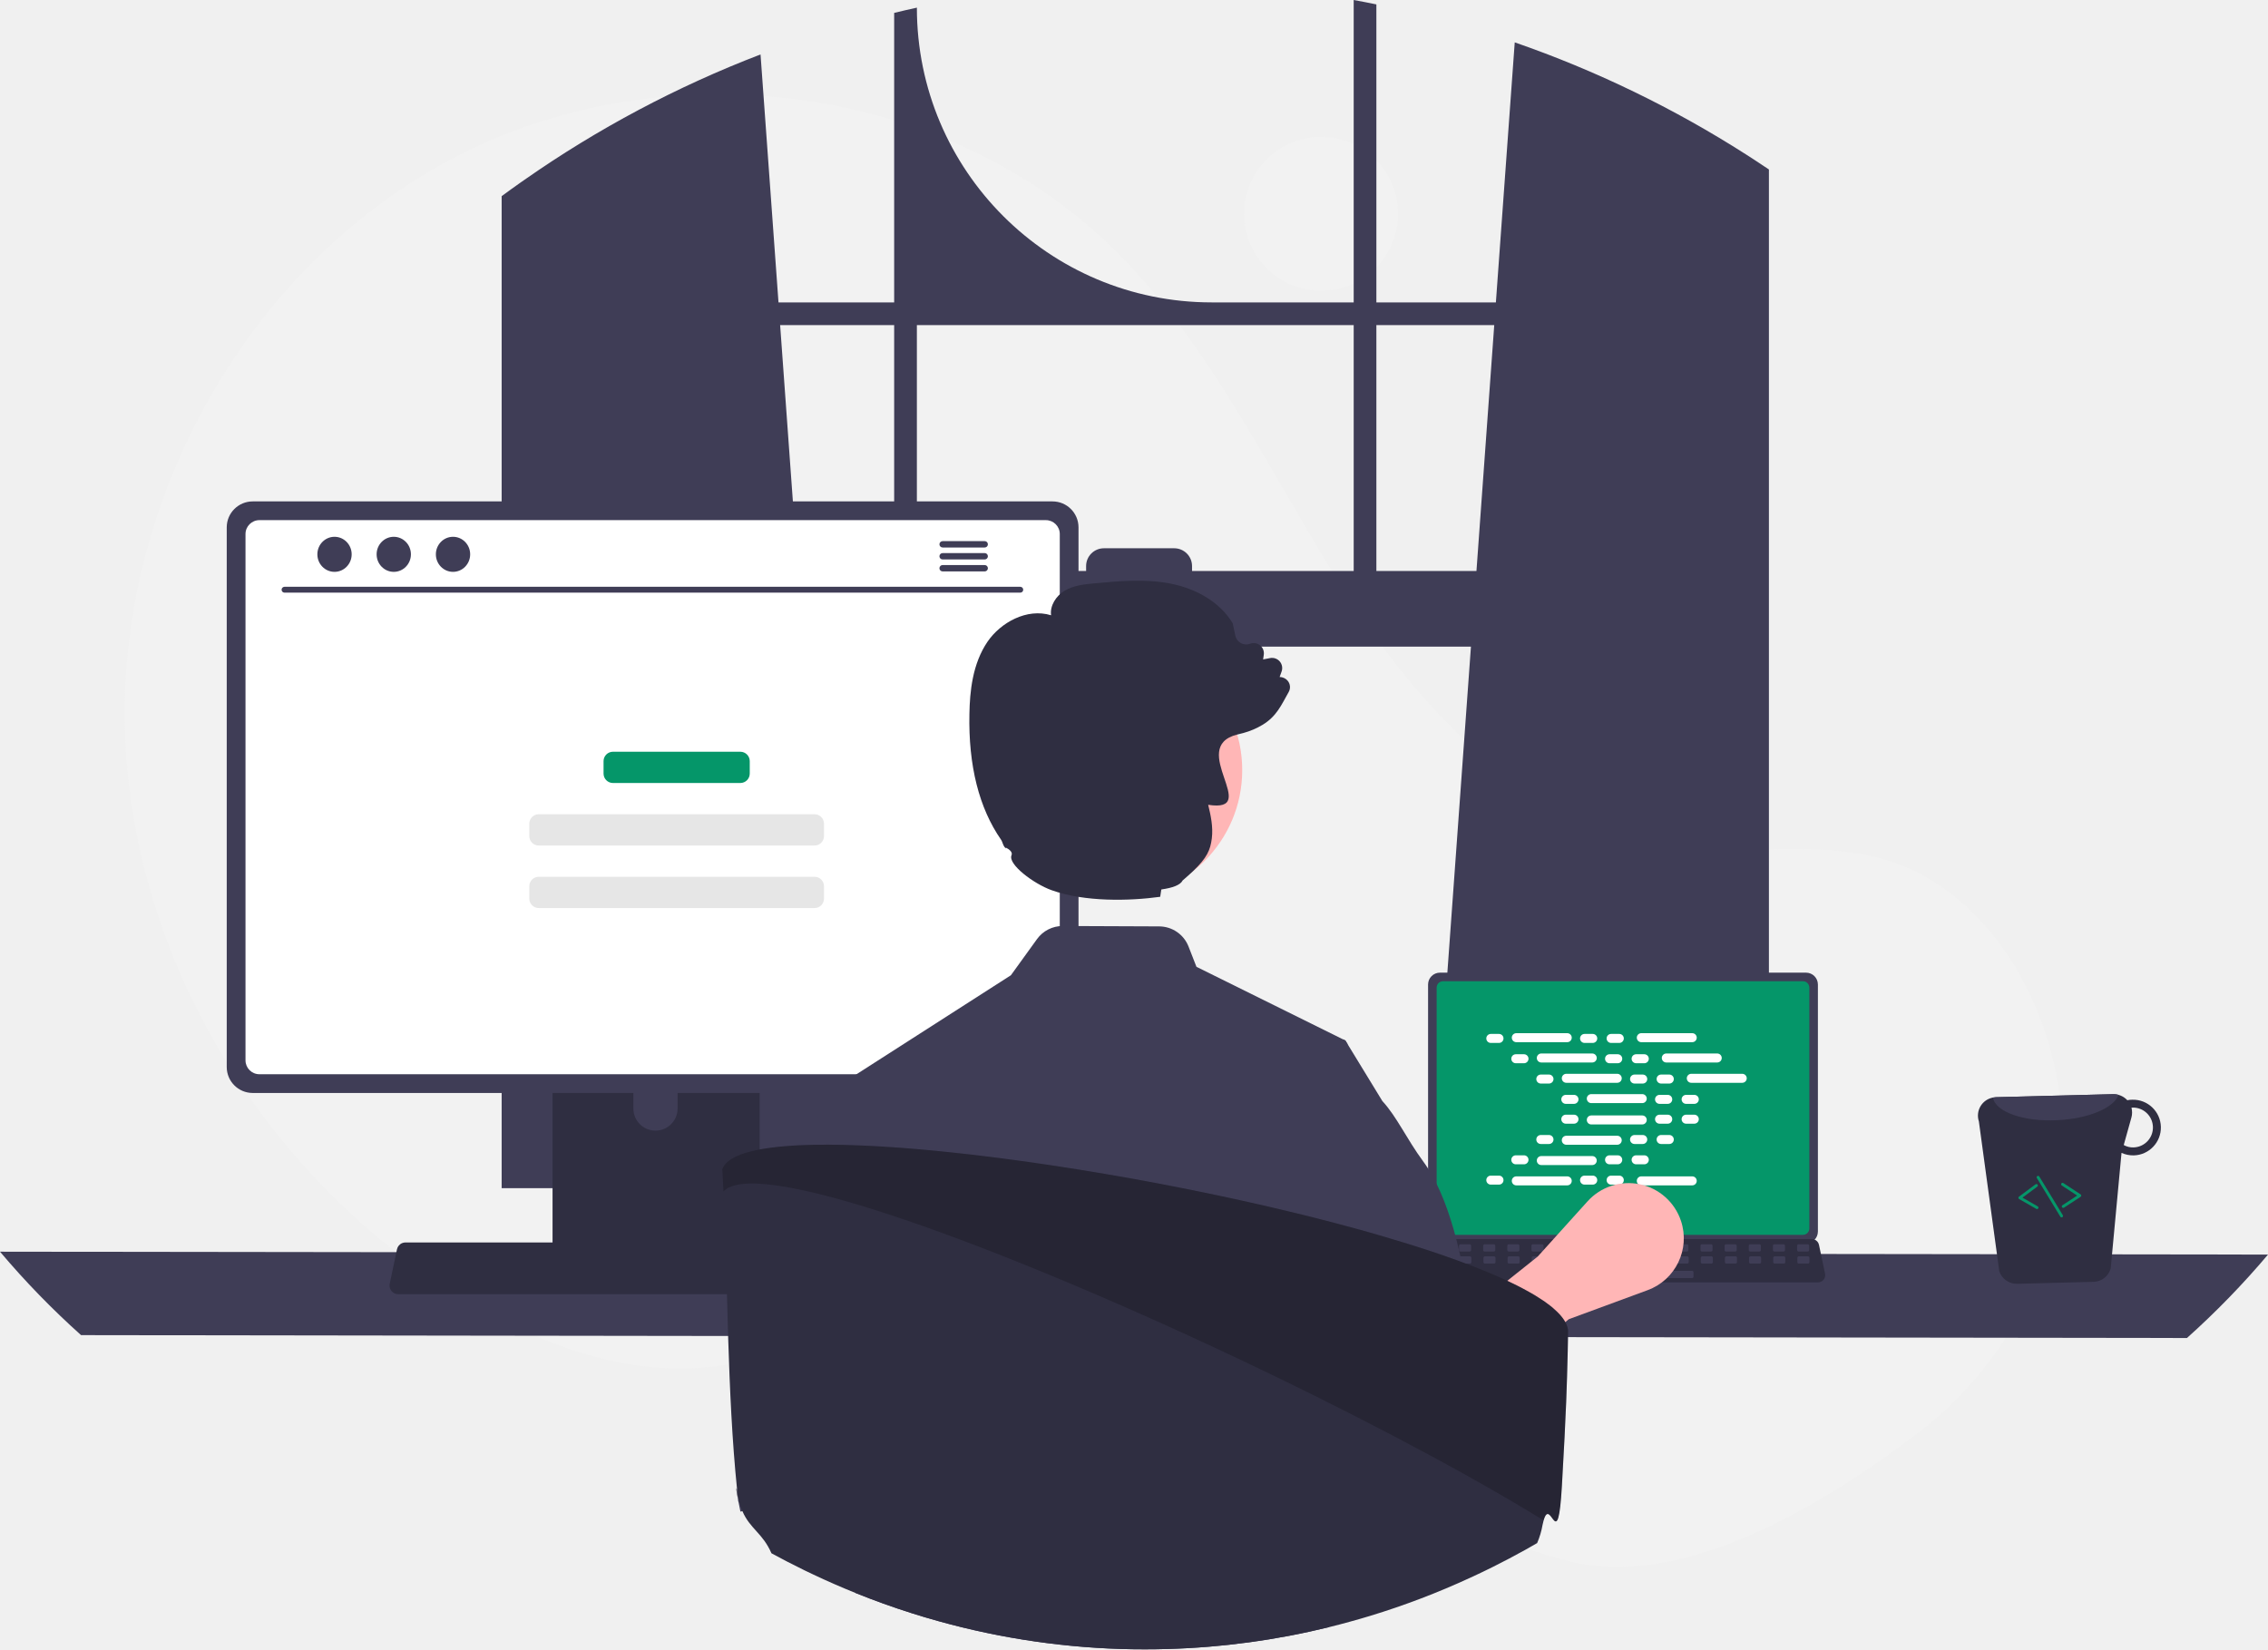
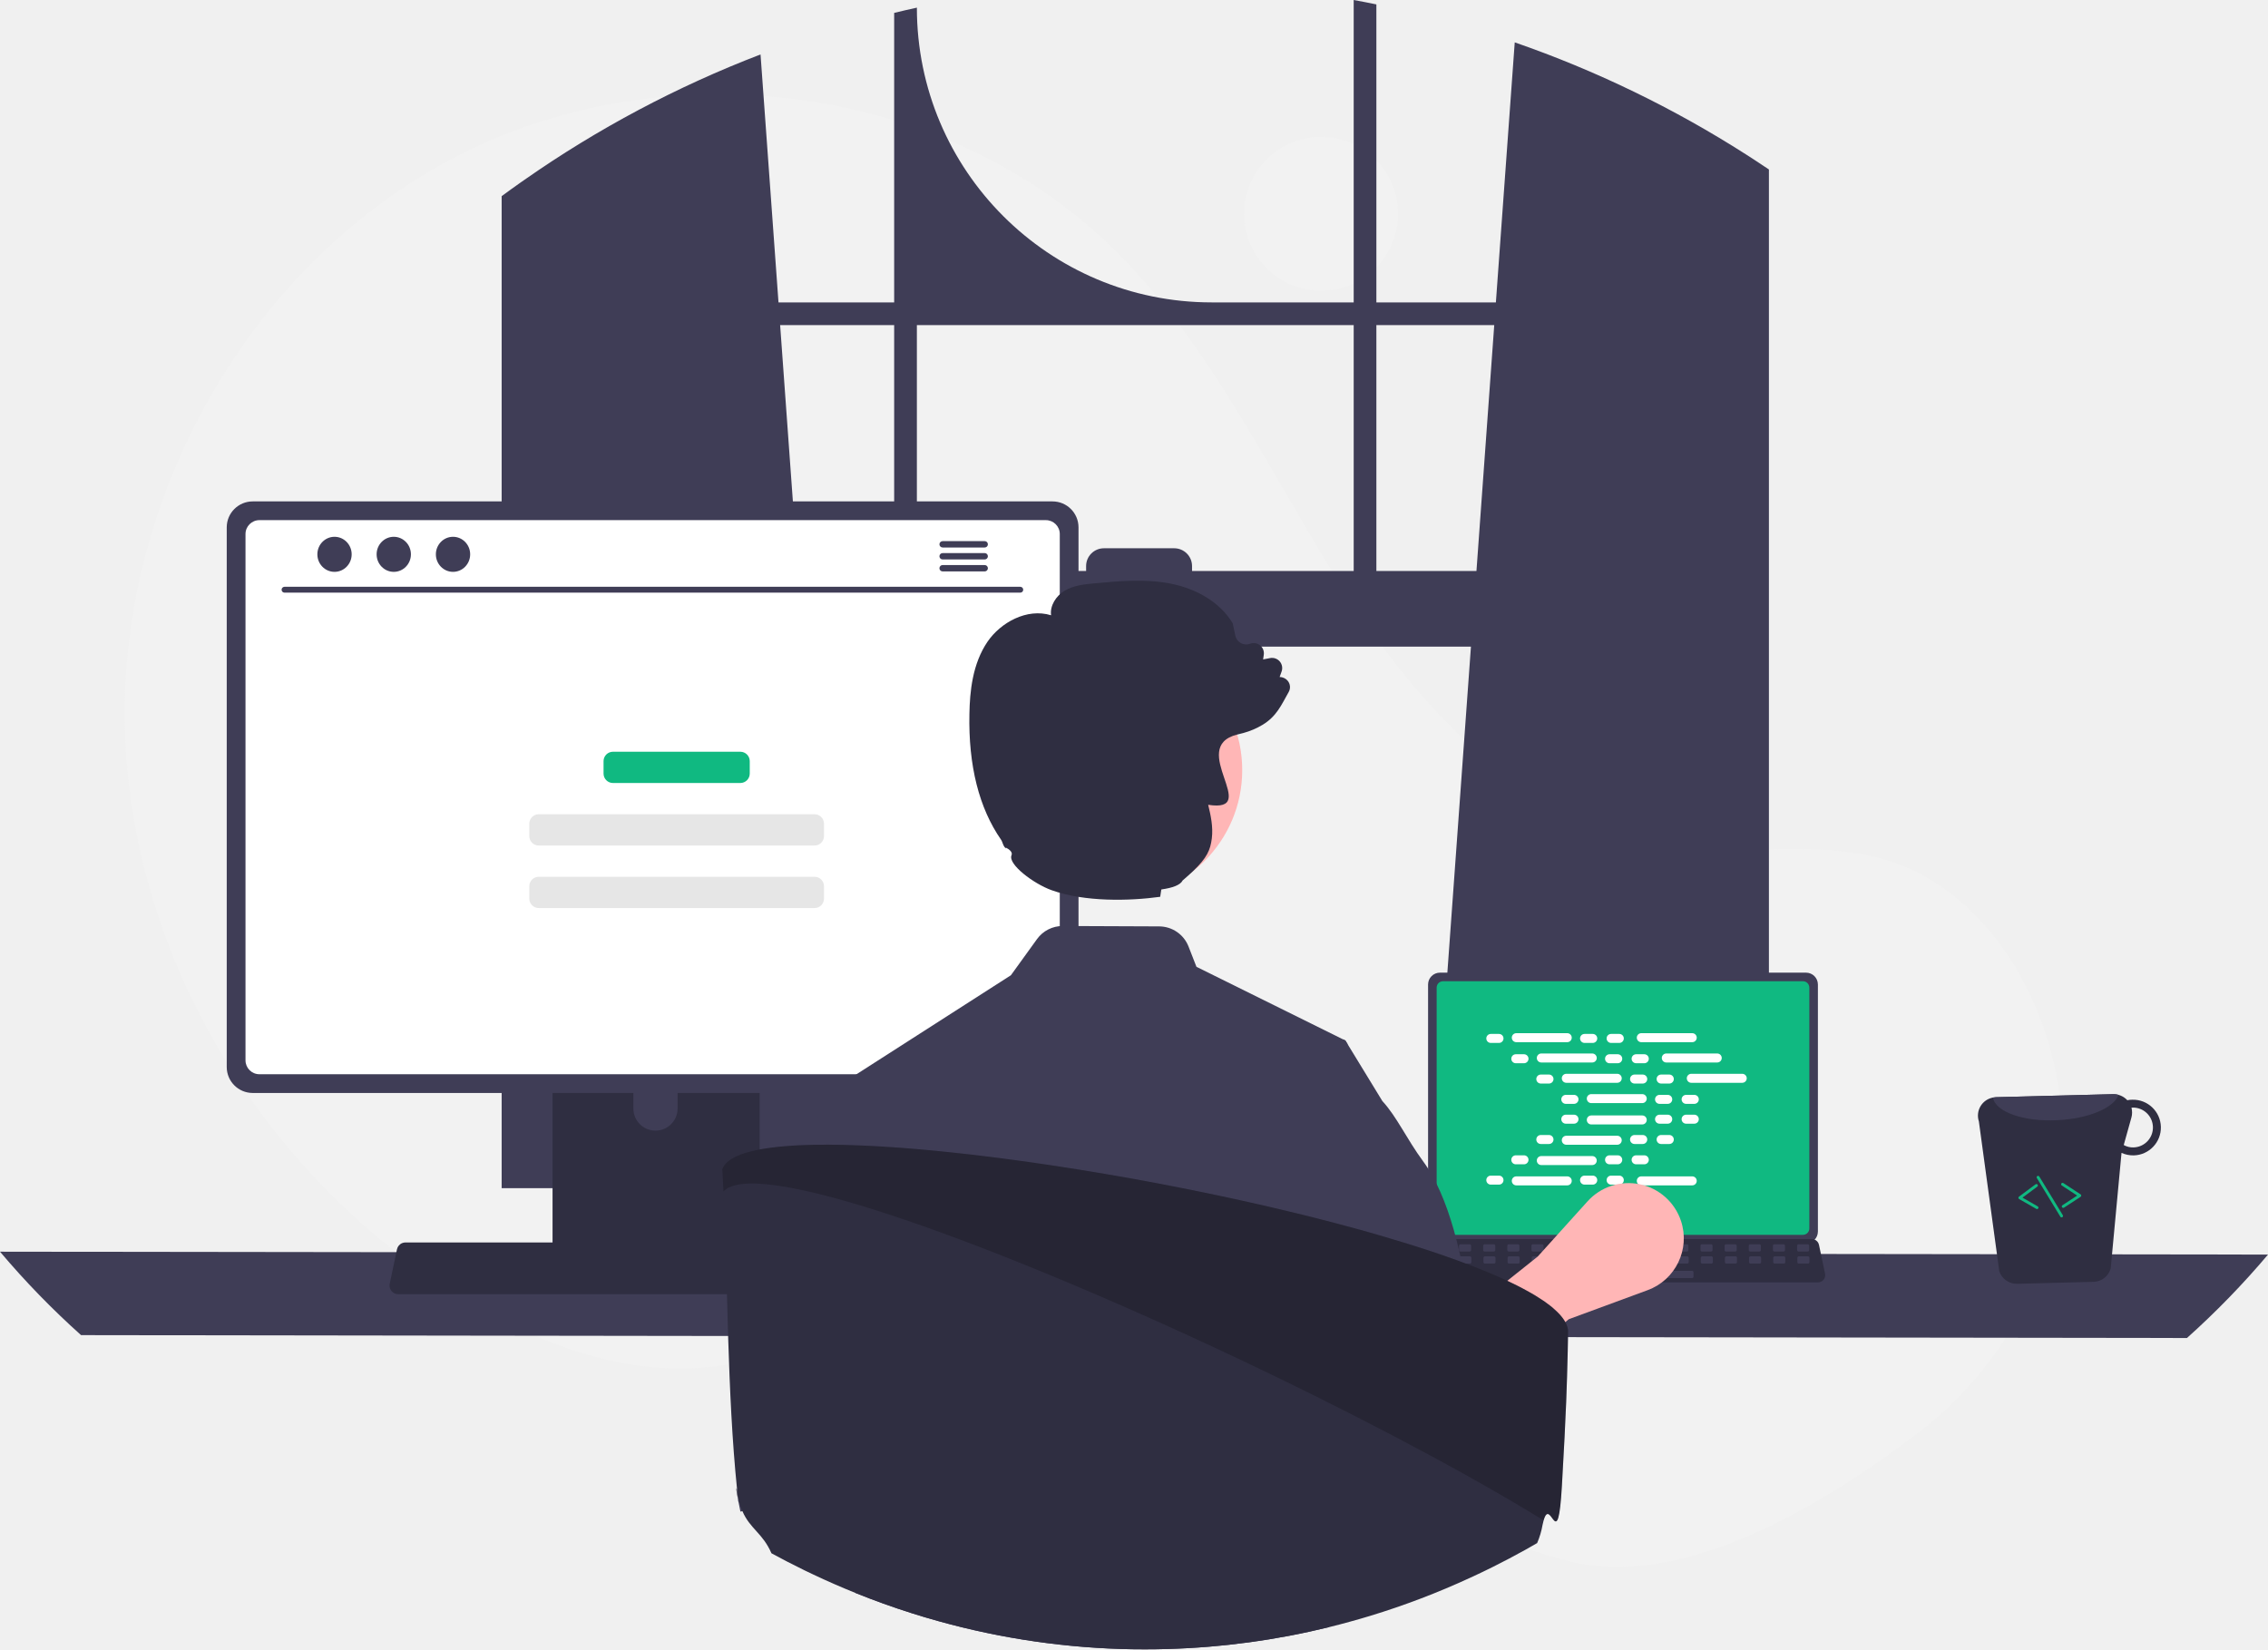
<svg xmlns="http://www.w3.org/2000/svg" data-name="Layer 1" width="786.82" height="572.258" viewBox="0 0 786.82 572.258">
  <circle cx="458.321" cy="74.182" r="26.701" fill="#f2f2f2" />
  <path d="M872.038,661.023c39.688-30.229,58.644-81.025,46.776-129.482q-.442-1.806-.934-3.604c-7.867-28.763-27.332-56.101-55.7-65.291-23.82-7.717-49.82-1.783-74.669-4.851-48.781-6.024-86.601-45.494-113.211-86.819-26.611-41.325-47.062-87.583-82.422-121.724-58.285-56.275-153.362-68.391-225.627-31.76C293.987,254.121,247.955,335.391,249.918,416.386c1.963,80.995,50.046,158.432,119.875,199.517,25.652,15.093,55.321,25.785,84.848,22.044,25.62-3.246,48.899-17.013,74.399-21.1,40.091-6.426,79.927,11.701,114.603,32.824,34.676,21.123,68.17,46.16,107.574,55.952C789.478,715.131,836.881,687.801,872.038,661.023Z" transform="translate(-206.59 -163.8711)" fill="#f2f2f2" />
  <path d="M815.016,219.191c-.87-.58-1.75-1.13-2.62-1.69a380.24,380.24,0,0,0-80.31-38.93l-6.54,90.22h-41.46v-103.39c-2.61-.54-5.24-1.05-7.87-1.53v104.92H626.946A102.27,102.27,0,0,1,524.676,166.521v-0c-2.64.57-5.26,1.18-7.88,1.83v100.44h-40.13l-6.23-86.03a380.858,380.858,0,0,0-81.94,43.53c-.44.3-.88.61-1.31.91-2.21,1.55-4.39,3.13-6.56,4.73v344.19h118.27l-2.09-28.95-11.5-158.95h231.59l-11.5,158.95-2.09,28.95h116.96v-353.45Q817.656,220.901,815.016,219.191Zm-298.22,142.78h-33.39l-6.17-85.3h39.56Zm159.42,0h-56.08v-1.69a6.18,6.18,0,0,0-6.19-6.18h-24.38a6.178,6.178,0,0,0-6.18,6.18v1.69h-58.71v-85.3h151.54Zm7.87,0v-85.3h40.89l-6.17,85.3Z" transform="translate(-206.59 -163.8711)" fill="#3f3d56" />
  <path d="M206.59,598.162a289.003,289.003,0,0,0,28.12,28.95l730.58,1a289.003,289.003,0,0,0,28.12-28.95Z" transform="translate(-206.59 -163.8711)" fill="#3f3d56" />
  <path d="M702.02,505.462v85.704a4.122,4.122,0,0,0,4.119,4.119H833.143a4.122,4.122,0,0,0,4.119-4.119v-85.704a4.124,4.124,0,0,0-4.119-4.115H706.139A4.124,4.124,0,0,0,702.02,505.462Z" transform="translate(-206.59 -163.8711)" fill="#3f3d56" />
-   <path d="M704.999,506.529V590.109a2.205,2.205,0,0,0,2.201,2.201H832.086a2.205,2.205,0,0,0,2.201-2.201V506.529a2.206,2.206,0,0,0-2.201-2.206H707.201A2.206,2.206,0,0,0,704.999,506.529Z" transform="translate(-206.59 -163.8711)" fill="#059669" />
+   <path d="M704.999,506.529V590.109a2.205,2.205,0,0,0,2.201,2.201H832.086a2.205,2.205,0,0,0,2.201-2.201V506.529a2.206,2.206,0,0,0-2.201-2.206H707.201A2.206,2.206,0,0,0,704.999,506.529Z" transform="translate(-206.59 -163.8711)" fill="#10b981" />
  <path d="M699.364,607.881a2.47,2.47,0,0,0,1.943.93H837.299a2.502,2.502,0,0,0,2.446-3.016l-2.111-10.027a2.507,2.507,0,0,0-1.558-1.818,2.425,2.425,0,0,0-.888-.168H703.41a2.424,2.424,0,0,0-.888.168,2.507,2.507,0,0,0-1.558,1.818l-2.111,10.027A2.501,2.501,0,0,0,699.364,607.881Z" transform="translate(-206.59 -163.8711)" fill="#2f2e41" />
  <rect x="830.034" y="595.588" width="4.188" height="2.513" rx="0.488" transform="translate(1457.666 1029.819) rotate(-180)" fill="#3f3d56" />
  <rect x="821.657" y="595.588" width="4.188" height="2.513" rx="0.488" transform="translate(1440.912 1029.819) rotate(-180)" fill="#3f3d56" />
  <rect x="813.28" y="595.588" width="4.188" height="2.513" rx="0.488" transform="translate(1424.158 1029.819) rotate(-180)" fill="#3f3d56" />
  <rect x="804.903" y="595.588" width="4.188" height="2.513" rx="0.488" transform="translate(1407.404 1029.819) rotate(-180)" fill="#3f3d56" />
  <rect x="796.526" y="595.588" width="4.188" height="2.513" rx="0.488" transform="translate(1390.65 1029.819) rotate(-180)" fill="#3f3d56" />
  <rect x="788.149" y="595.588" width="4.188" height="2.513" rx="0.488" transform="translate(1373.896 1029.819) rotate(-180)" fill="#3f3d56" />
  <rect x="779.772" y="595.588" width="4.188" height="2.513" rx="0.488" transform="translate(1357.142 1029.819) rotate(-180)" fill="#3f3d56" />
  <rect x="771.395" y="595.588" width="4.188" height="2.513" rx="0.488" transform="translate(1340.388 1029.819) rotate(-180)" fill="#3f3d56" />
  <rect x="763.018" y="595.588" width="4.188" height="2.513" rx="0.488" transform="translate(1323.634 1029.819) rotate(-180)" fill="#3f3d56" />
  <rect x="754.641" y="595.588" width="4.188" height="2.513" rx="0.488" transform="translate(1306.88 1029.819) rotate(-180)" fill="#3f3d56" />
  <rect x="746.264" y="595.588" width="4.188" height="2.513" rx="0.488" transform="translate(1290.126 1029.819) rotate(-180)" fill="#3f3d56" />
  <rect x="737.887" y="595.588" width="4.188" height="2.513" rx="0.488" transform="translate(1273.372 1029.819) rotate(-180)" fill="#3f3d56" />
  <rect x="729.51" y="595.588" width="4.188" height="2.513" rx="0.488" transform="translate(1256.618 1029.819) rotate(-180)" fill="#3f3d56" />
  <rect x="721.133" y="595.588" width="4.188" height="2.513" rx="0.488" transform="translate(1239.865 1029.819) rotate(-180)" fill="#3f3d56" />
  <rect x="712.756" y="595.588" width="4.188" height="2.513" rx="0.488" transform="translate(1223.111 1029.819) rotate(-180)" fill="#3f3d56" />
  <rect x="704.379" y="595.588" width="4.188" height="2.513" rx="0.488" transform="translate(1206.357 1029.819) rotate(-180)" fill="#3f3d56" />
  <rect x="830.133" y="599.777" width="4.188" height="2.513" rx="0.488" transform="translate(1457.864 1038.196) rotate(-180)" fill="#3f3d56" />
  <rect x="821.756" y="599.777" width="4.188" height="2.513" rx="0.488" transform="translate(1441.11 1038.196) rotate(-180)" fill="#3f3d56" />
  <rect x="813.379" y="599.777" width="4.188" height="2.513" rx="0.488" transform="translate(1424.356 1038.196) rotate(-180)" fill="#3f3d56" />
  <rect x="805.002" y="599.777" width="4.188" height="2.513" rx="0.488" transform="translate(1407.602 1038.196) rotate(-180)" fill="#3f3d56" />
  <rect x="796.625" y="599.777" width="4.188" height="2.513" rx="0.488" transform="translate(1390.848 1038.196) rotate(-180)" fill="#3f3d56" />
  <rect x="788.248" y="599.777" width="4.188" height="2.513" rx="0.488" transform="translate(1374.094 1038.196) rotate(-180)" fill="#3f3d56" />
  <rect x="779.871" y="599.777" width="4.188" height="2.513" rx="0.488" transform="translate(1357.34 1038.196) rotate(-180)" fill="#3f3d56" />
  <rect x="771.494" y="599.777" width="4.188" height="2.513" rx="0.488" transform="translate(1340.586 1038.196) rotate(-180)" fill="#3f3d56" />
  <rect x="763.117" y="599.777" width="4.188" height="2.513" rx="0.488" transform="translate(1323.832 1038.196) rotate(-180)" fill="#3f3d56" />
  <rect x="754.74" y="599.777" width="4.188" height="2.513" rx="0.488" transform="translate(1307.078 1038.196) rotate(-180)" fill="#3f3d56" />
  <rect x="746.363" y="599.777" width="4.188" height="2.513" rx="0.488" transform="translate(1290.324 1038.196) rotate(-180)" fill="#3f3d56" />
  <rect x="737.986" y="599.777" width="4.188" height="2.513" rx="0.488" transform="translate(1273.57 1038.196) rotate(-180)" fill="#3f3d56" />
  <rect x="729.609" y="599.777" width="4.188" height="2.513" rx="0.488" transform="translate(1256.816 1038.196) rotate(-180)" fill="#3f3d56" />
  <rect x="721.232" y="599.777" width="4.188" height="2.513" rx="0.488" transform="translate(1240.062 1038.196) rotate(-180)" fill="#3f3d56" />
  <rect x="712.855" y="599.777" width="4.188" height="2.513" rx="0.488" transform="translate(1223.309 1038.196) rotate(-180)" fill="#3f3d56" />
  <rect x="704.478" y="599.777" width="4.188" height="2.513" rx="0.488" transform="translate(1206.555 1038.196) rotate(-180)" fill="#3f3d56" />
  <rect x="760.604" y="604.803" width="33.508" height="2.513" rx="0.488" transform="translate(1348.126 1048.248) rotate(-180)" fill="#3f3d56" />
  <rect x="515.631" y="358.737" width="5.966" height="3.122" rx="1.561" fill="#fff" />
  <rect x="548.154" y="358.737" width="5.966" height="3.122" rx="1.561" fill="#fff" />
  <rect x="557.369" y="358.737" width="5.966" height="3.122" rx="1.561" fill="#fff" />
  <rect x="524.477" y="358.477" width="20.796" height="3.122" rx="1.561" fill="#fff" />
  <rect x="567.841" y="358.477" width="20.796" height="3.122" rx="1.561" fill="#fff" />
  <rect x="524.304" y="365.784" width="5.966" height="3.122" rx="1.561" fill="#fff" />
  <rect x="556.827" y="365.784" width="5.966" height="3.122" rx="1.561" fill="#fff" />
  <rect x="566.042" y="365.784" width="5.966" height="3.122" rx="1.561" fill="#fff" />
  <rect x="533.15" y="365.523" width="20.796" height="3.122" rx="1.561" fill="#fff" />
  <rect x="576.514" y="365.523" width="20.796" height="3.122" rx="1.561" fill="#fff" />
  <rect x="532.977" y="372.83" width="5.966" height="3.122" rx="1.561" fill="#fff" />
  <rect x="565.5" y="372.83" width="5.966" height="3.122" rx="1.561" fill="#fff" />
  <rect x="574.715" y="372.83" width="5.966" height="3.122" rx="1.561" fill="#fff" />
  <rect x="541.823" y="372.57" width="20.796" height="3.122" rx="1.561" fill="#fff" />
  <rect x="585.187" y="372.57" width="20.796" height="3.122" rx="1.561" fill="#fff" />
  <rect x="541.649" y="379.877" width="5.966" height="3.122" rx="1.561" fill="#fff" />
  <rect x="574.172" y="379.877" width="5.966" height="3.122" rx="1.561" fill="#fff" />
  <rect x="583.387" y="379.877" width="5.966" height="3.122" rx="1.561" fill="#fff" />
  <rect x="550.496" y="379.617" width="20.796" height="3.122" rx="1.561" fill="#fff" />
  <rect x="548.154" y="407.898" width="5.966" height="3.122" rx="1.561" fill="#fff" />
  <rect x="557.369" y="407.898" width="5.966" height="3.122" rx="1.561" fill="#fff" />
  <rect x="567.841" y="408.158" width="20.796" height="3.122" rx="1.561" fill="#fff" />
  <rect x="515.631" y="407.898" width="5.966" height="3.122" rx="1.561" fill="#fff" />
  <rect x="524.477" y="408.158" width="20.796" height="3.122" rx="1.561" fill="#fff" />
  <rect x="524.304" y="400.851" width="5.966" height="3.122" rx="1.561" fill="#fff" />
  <rect x="556.827" y="400.851" width="5.966" height="3.122" rx="1.561" fill="#fff" />
  <rect x="566.042" y="400.851" width="5.966" height="3.122" rx="1.561" fill="#fff" />
  <rect x="533.15" y="401.111" width="20.796" height="3.122" rx="1.561" fill="#fff" />
  <rect x="532.977" y="393.804" width="5.966" height="3.122" rx="1.561" fill="#fff" />
  <rect x="565.5" y="393.804" width="5.966" height="3.122" rx="1.561" fill="#fff" />
  <rect x="574.715" y="393.804" width="5.966" height="3.122" rx="1.561" fill="#fff" />
  <rect x="541.823" y="394.064" width="20.796" height="3.122" rx="1.561" fill="#fff" />
  <rect x="541.649" y="386.758" width="5.966" height="3.122" rx="1.561" fill="#fff" />
  <rect x="574.172" y="386.758" width="5.966" height="3.122" rx="1.561" fill="#fff" />
  <rect x="583.387" y="386.758" width="5.966" height="3.122" rx="1.561" fill="#fff" />
  <rect x="550.496" y="387.018" width="20.796" height="3.122" rx="1.561" fill="#fff" />
  <path d="M711.507,654.353l-13.35-21.102,41.902-33.403,17.295-19.161a19.161,19.161,0,0,1,32.418,6.828h0a19.161,19.161,0,0,1-11.57,23.991l-27.349,10.075Z" transform="translate(-206.59 -163.8711)" fill="#ffb6b6" />
  <path d="M398.28,501.352v102.56h71.85v-102.56a3.448,3.448,0,0,0-2.43-3.3,3.175,3.175,0,0,0-1.03-.16H401.75A3.463,3.463,0,0,0,398.28,501.352Zm28.04,35.24a7.67,7.67,0,0,1,15.34,0v11.9a7.67,7.67,0,0,1-15.34,0Z" transform="translate(-206.59 -163.8711)" fill="#2f2e41" />
  <path d="M398.06,600.632v9.89a1.946,1.946,0,0,0,1.93,1.94h68.43a1.94,1.94,0,0,0,1.93-1.94v-9.89Z" transform="translate(-206.59 -163.8711)" fill="#3f3d56" />
  <path d="M285.25,346.832V534.092a9.007,9.007,0,0,0,9,9h277.5a9.007,9.007,0,0,0,9-9V346.832a9.011,9.011,0,0,0-9-8.99H294.25A9.012,9.012,0,0,0,285.25,346.832Z" transform="translate(-206.59 -163.8711)" fill="#3f3d56" />
  <path d="M291.76,349.162v182.62a4.818,4.818,0,0,0,4.81,4.81H569.44a4.818,4.818,0,0,0,4.81-4.81v-182.62a4.82,4.82,0,0,0-4.81-4.82H296.57A4.821,4.821,0,0,0,291.76,349.162Z" transform="translate(-206.59 -163.8711)" fill="#fff" />
  <path d="M342.4,611.792a2.948,2.948,0,0,0,2.32,1.11h162.34a2.987,2.987,0,0,0,2.92-3.6l-2.52-11.97a2.993,2.993,0,0,0-1.86-2.17,2.895,2.895,0,0,0-1.06-.2H347.23a2.894,2.894,0,0,0-1.06.2,2.992,2.992,0,0,0-1.86,2.17l-2.52,11.97A2.985,2.985,0,0,0,342.4,611.792Z" transform="translate(-206.59 -163.8711)" fill="#2f2e41" />
  <path d="M560.585,369.499H305.261a1.016,1.016,0,0,1,0-2.031H560.585a1.016,1.016,0,0,1,0,2.031Z" transform="translate(-206.59 -163.8711)" fill="#3f3d56" />
  <ellipse cx="116.051" cy="192.33" rx="5.95" ry="6.083" fill="#3f3d56" />
  <ellipse cx="136.607" cy="192.33" rx="5.95" ry="6.083" fill="#3f3d56" />
  <ellipse cx="157.163" cy="192.33" rx="5.95" ry="6.083" fill="#3f3d56" />
  <path d="M548.206,351.622h-14.6a1.105,1.105,0,0,0,0,2.21h14.6a1.105,1.105,0,0,0,0-2.21Z" transform="translate(-206.59 -163.8711)" fill="#3f3d56" />
  <path d="M548.206,355.772h-14.6a1.105,1.105,0,0,0,0,2.21h14.6a1.105,1.105,0,0,0,0-2.21Z" transform="translate(-206.59 -163.8711)" fill="#3f3d56" />
  <path d="M548.206,359.922h-14.6a1.105,1.105,0,0,0,0,2.21h14.6a1.105,1.105,0,0,0,0-2.21Z" transform="translate(-206.59 -163.8711)" fill="#3f3d56" />
  <path d="M900.186,604.972a6.416,6.416,0,0,0,6.183,4.331l26.492-.682a6.329,6.329,0,0,0,5.981-4.657l3.749-40.087a9.794,9.794,0,0,0,4.238.871,9.661,9.661,0,1,0-.485-19.317,8.184,8.184,0,0,0-1.736.181,6.548,6.548,0,0,0-4.874-2.103l-40.751,1.052a5.853,5.853,0,0,0-1.005.125,6.365,6.365,0,0,0-4.873,8.265Zm43.173-43.817,2.668-9.553a6.506,6.506,0,0,0,.02-3.375c.129-0.0.244-.062.373-.062a6.91,6.91,0,0,1,.324,13.817A6.505,6.505,0,0,1,943.359,561.156Z" transform="translate(-206.59 -163.8711)" fill="#2f2e41" />
  <path d="M897.978,544.686c.868,4.964,10.629,8.454,22.366,7.847,10.793-.497,19.617-4.287,21.234-8.778a6.025,6.025,0,0,0-1.844-.246l-40.751,1.052A5.853,5.853,0,0,0,897.978,544.686Z" transform="translate(-206.59 -163.8711)" fill="#3f3d56" />
-   <path d="M922.494,582.944a.497.497,0,0,0,.151-.066l5.753-3.766a.499.499,0,0,0,0-.836l-5.98-3.917a.5.5,0,1,0-.548.836l5.341,3.498-5.114,3.348a.5.5,0,0,0,.396.903Z" transform="translate(-206.59 -163.8711)" fill="#059669" />
-   <path d="M913.408,583.363a.5.5,0,0,0,.126-.918l-5.303-3.04,5.126-3.807a.5.5,0,1,0-.596-.802l-5.739,4.263a.5.5,0,0,0,.049.835l5.965,3.42A.5.5,0,0,0,913.408,583.363Z" transform="translate(-206.59 -163.8711)" fill="#059669" />
-   <path d="M921.922,586.244a.482.482,0,0,0,.137-.058.5.5,0,0,0,.168-.687l-8.155-13.408a.5.5,0,0,0-.854.521l8.155,13.408A.5.5,0,0,0,921.922,586.244Z" transform="translate(-206.59 -163.8711)" fill="#059669" />
-   <rect x="209.385" y="260.827" width="50.719" height="10.846" rx="3.264" fill="#059669" />
+   <path d="M922.494,582.944a.497.497,0,0,0,.151-.066l5.753-3.766a.499.499,0,0,0,0-.836l-5.98-3.917a.5.5,0,1,0-.548.836l5.341,3.498-5.114,3.348a.5.5,0,0,0,.396.903Z" transform="translate(-206.59 -163.8711)" fill="#10b981" />
+   <path d="M913.408,583.363a.5.5,0,0,0,.126-.918l-5.303-3.04,5.126-3.807a.5.5,0,1,0-.596-.802l-5.739,4.263a.5.5,0,0,0,.049.835l5.965,3.42A.5.5,0,0,0,913.408,583.363Z" transform="translate(-206.59 -163.8711)" fill="#10b981" />
+   <path d="M921.922,586.244a.482.482,0,0,0,.137-.058.5.5,0,0,0,.168-.687l-8.155-13.408a.5.5,0,0,0-.854.521l8.155,13.408A.5.5,0,0,0,921.922,586.244Z" transform="translate(-206.59 -163.8711)" fill="#10b981" />
+   <rect x="209.385" y="260.827" width="50.719" height="10.846" rx="3.264" fill="#10b981" />
  <rect x="183.626" y="282.519" width="102.236" height="10.846" rx="3.264" fill="#e6e6e6" />
  <rect x="183.626" y="304.21" width="102.236" height="10.846" rx="3.264" fill="#e6e6e6" />
  <path d="M497.301,540.717l.217.684.011.023,6.525,19.838,7.506,22.861,14.123,42.961.137,6.673v.023l1.049,53.684-2.909,7.278,3.274,11.932s-1.506-18.037-9.582-7.679c-4.574,5.886-9.925,11.91-14.317,17.556q9.6,3.884,19.507,7.027c1.426.456,2.863.89,4.301,1.323q.462.137.924.274a266.863,266.863,0,0,0,67.351,10.826c1.186.034,2.35.057,3.479.08.399.011.787.023,1.175.023,1.278.011,2.544.023,3.822.023q3.867,0,7.7-.114a266.853,266.853,0,0,0,56.091-7.586c-.125-7.586-.468-16.45-.958-25.918-.228-4.643-5.35-9.674-5.658-14.533-.217-3.65,4.381-7.084,4.141-10.792-1.551-22.827-3.491-14.064-4.928-30.229q-.222-2.379-.411-4.552c-.924-10.381-1.563-16.872-1.563-16.872l6.137-38.683,9.639-60.734-.742-1.221-.833-.411-50.844-25.165-2.761-7.073a10.979,10.979,0,0,0-10.141-6.947l-33.493-.137a10.931,10.931,0,0,0-8.909,4.529l-9.069,12.56Z" transform="translate(-206.59 -163.8711)" fill="#3f3d56" />
  <path d="M533.407,617.525,525.82,633.758l-5.179,11.088-8.909,46.646-4.46,4.734L503.45,679.467l-39.998,8.881c-1.312-7.29-.351.247-1.161-7.75.228-.228.468-.456.707-.685.639-.593,1.175-1.152,1.164-1.688-.456-27.584.913-74.526,12.343-102.966a60.053,60.053,0,0,1,7.027-13.107c.228-.308.445-.616.662-.924,5.27-7.381,8.601-14.647,13.324-19.815v-.011a.53.53,0,0,0,.08-.08.157.157,0,0,0,.046-.034l32.443-17.203,1.392,39.105.992,28.109Z" transform="translate(-206.59 -163.8711)" fill="#3f3d56" />
  <path d="M650.391,622.135l9.476,20.275,3.307,7.061,8.907,46.642,4.446,4.723,3.83-16.755,1.8-.369,32.459-6.722,9.461,30.046a17.984,17.984,0,0,0-3.261-22.506c-.646-.585-1.184-1.154-1.169-1.692.538-32.443-1.446-91.684-19.367-116.066-5.692-7.738-9.107-15.445-14.076-20.829-.015-.015-.015-.031-.031-.031L674.081,526.114l-.738-1.215-.831-.415Z" transform="translate(-206.59 -163.8711)" fill="#3f3d56" />
  <circle id="a657ec4b-47ce-4d2a-9c58-81a811696ca9" data-name="Ellipse 5" cx="386.397" cy="267.201" r="44.558" fill="#ffb6b6" />
  <path d="M653.212,399.948a3.759,3.759,0,0,0-2.69-1.19l.67-1.86a3.528,3.528,0,0,0-3.96-4.7l-2.44.47.23-1.63a3.534,3.534,0,0,0-4.73-3.82,3.766,3.766,0,0,1-3.24-.23,3.846,3.846,0,0,1-1.92-2.61l-.85-4.1-.09-.22c-4.14-6.9-12.1-11.92-21.84-13.76-8.67-1.65-17.56-.81-26.13-.02-3.4.32-7.24.68-10.44,2.64-2.72,1.68-5.02,5.04-4.55,8.43-8.45-2.59-17.51,2.58-22,9.1-5.32,7.76-6.19,17.48-6.33,25.08-.38,17.98,3.33,32.69,11,43.73.56.8.7,2.47,1.81,3.03l-.23-.37c1.24.62,2.5,1.62,2.03,2.69-1.35,3.08,7.62,9.89,13.94,12.14,11.53,4.11,26.86,3.76,37.64,2.28l.38-2.55c3.89-.53,6.63-1.54,7.4-3.12,1.36-1.16,2.52-2.2,3.53-3.16l.01-.01c.02-.02.06-.05.08-.07,4.87-4.67,6-7.33,6.51-11.38.49-3.97-.38-8-1.27-11.63,18.74,2.9-7.38-19.96,10.08-24.38a5.434,5.434,0,0,1,.61-.15c.51-.12,1.02-.24,1.51-.38a26.448,26.448,0,0,0,6.72-2.87c4.88-2.97,6.49-6.91,9.01-11.35A3.427,3.427,0,0,0,653.212,399.948Z" transform="translate(-206.59 -163.8711)" fill="#2f2e41" />
  <path d="M750.582,625.308c-.01,1.75-.03,4.2-.11,7.23q-.015.63-.03,1.29c-.13,5.57-.26,10.24-.47,15.43-.01.36-.02.71-.04,1.07-.28,7.24-.72,15.67-1.48,29.02-1.41,24.66-3.87,3.39-6.34,12.04-.12.43-.25.94-.37,1.54a27.916,27.916,0,0,1-1.88,6.33c-1.31.78-2.66,1.53-3.99,2.28-3.79,2.11-7.64,4.14-11.52,6.07-2.18,1.08-4.37,2.14-6.57,3.16-.35.16-.69.32-1.03.47a270.887,270.887,0,0,1-34.75,13.26c-2.32.7-4.63,1.38-6.97,2.01-2.44.68-4.88,1.32-7.35,1.92a266.893,266.893,0,0,1-56.09,7.59c-2.55.08-5.12.11-7.7.11-1.28,0-2.54-.01-3.82-.02-.39,0-.78-.01-1.17-.02-1.13-.03-2.3-.05-3.48-.08a266.663,266.663,0,0,1-67.35-10.83l-.93-.27c-1.44-.44-2.87-.87-4.3-1.33q-9.9-3.135-19.51-7.02-7.335-2.955-14.5-6.34a.339.339,0,0,1-.12-.06c-1-.46-2.01-.94-3.01-1.43-.13-.07-.27-.14-.41-.21q-5.595-2.73-11.07-5.72c-3.07-7.05-7.39-8.4-10.07-14.6a25.874,25.874,0,0,1-1.68-5.74c0-.02-.01-.04-.01-.07.28,3.72-1.19-6.6-.01-.04-.01-.12-.02-.25-.03-.4-.03-.36-.07-.8-.13-1.35-3.43-33.49-3.21-71.79-4.7-103.35q-.15-3.06-.31-5.86c-.03-.62-.07-1.23-.11-1.83.07-.18.15-.37.24-.55a1.002,1.002,0,0,1,.07-.15,1.623,1.623,0,0,1,.1-.18c.02-.03.05-.07.07-.1a.917.917,0,0,1,.05-.1c.09-.14.19-.29.3-.43.05-.06.09-.11.14-.16a.808.808,0,0,1,.12-.14.637.637,0,0,1,.11-.13c.04-.04.08-.09.13-.14a.302.302,0,0,1,.08-.08,2.033,2.033,0,0,1,.26-.25,9.624,9.624,0,0,1,1.14-.9c.14-.09.29-.18.43-.28a19.135,19.135,0,0,1,3.17-1.52c.38-.14.76-.27,1.17-.41.15-.04.29-.09.44-.14.22-.07.44-.14.67-.19,1.14-.34,2.37-.63,3.7-.9.16-.03.33-.06.5-.1.24-.05.49-.09.74-.13.34-.06.69-.12,1.04-.18,2.97-.47,6.34-.82,10.06-1.05q.525-.03,1.05-.06c.41-.02.82-.04,1.24-.06.35-.02.71-.03,1.07-.04.35-.02.71-.03,1.08-.04,1.01-.03,2.05-.06,3.11-.08,3.02-.06,6.2-.04,9.54.03,1.55.04,3.13.08,4.75.15.11,0,.21.01.31.01,1.41.05,2.83.11,4.29.19,1.02.05,2.05.1,3.08.16.97.06,1.95.12,2.94.19.77.04,1.54.1,2.32.15.66.05,1.32.1,1.98.14l.9.06c.49.04.98.07,1.48.12,1.1.09,2.2.18,3.32.27,1.11.1,2.24.2,3.37.3s2.27.21,3.41.32c.12.01.23.02.34.03,1.04.11,2.08.21,3.13.32.24.02.49.04.73.07,1.001.101,2.022.218,3.032.326.31.033.618.066.929.1.791.086,1.572.161,2.368.254,1.05.12,2.12.23,3.16.37.81.09,1.62.18,2.43.28,1.27.15,2.56.31,3.85.48.49.06.98.12,1.47.19,3.68.46,7.4.97,11.18,1.5,5.73.81,11.55,1.69,17.41,2.64q8.805,1.425,17.71,3.01c1.5.27,3,.54,4.51.82q1.02.195,2.04.39c1.16.21,2.32.43,3.48.65,1.16.22,2.32.44,3.48.67,1.38.27,2.77.54,4.15.81,9.09,1.8,18.13,3.72,26.95,5.73,1.45.33,2.9.67,4.34,1q4.32,1.005,8.56,2.04c.78.18,1.55.37,2.32.56,1.92.48,3.84.96,5.73,1.45l.33.09c1.39.34,2.75.69,4.11,1.05q4.815,1.26,9.47,2.55,3.09.855,6.11,1.73c3.01.87,5.96,1.75,8.83,2.64.71.22,1.42.44,2.12.65,2.1.65,4.17,1.31,6.18,1.97,1.6.52,3.16,1.05,4.7,1.58q2.31.795,4.53,1.59c.95.34,1.89.7,2.83,1.04,1.35.5,2.68,1,3.98,1.5.4.15.79.31,1.18.46.25.11.49.2.73.3.47.19.95.37,1.41.56.47.18.93.37,1.39.57.45.18.91.37,1.35.56.45.18.89.37,1.33.57.37.15.73.31,1.08.47.71.31,1.42.62,2.11.94.34.16.68.31,1.02.47l.78.36c.11.06.22.11.33.16.25.12.51.25.76.37.58.27,1.15.56,1.71.83.75.38,1.48.76,2.18,1.13.71.38,1.4.76,2.06,1.13.11.06.21.12.32.18.15.08.3.17.45.25.51.29,1,.59,1.49.88.96.59,1.87,1.17,2.72,1.75.19.13.37.26.56.38.63.45,1.23.89,1.79,1.34,0,.01,0,.01.01.01.19.14.37.29.55.43.15.14.31.26.46.4.52.45,1,.88,1.44,1.32a5.667,5.667,0,0,1,.42.43,1.208,1.208,0,0,1,.16.16c.2.2.38.4.55.6a.553.553,0,0,1,.07.09c.24.28.46.56.67.84.1.14.21.28.3.42.12.17.24.35.34.52.09.14.17.29.25.43a7.257,7.257,0,0,1,.54,1.13,5.241,5.241,0,0,1,.27.82A5.844,5.844,0,0,1,750.582,625.308Z" transform="translate(-206.59 -163.8711)" fill="#2f2e41" />
  <path d="M750.582,625.308c-.01,1.75-.03,4.2-.11,7.23-.01.42-.03.85-.04,1.29-.1,4.25-.25,9.5-.46,15.43-.01.36-.02.71-.04,1.07-.28,7.24-.72,15.67-1.48,29.02-1.41,24.66-3.87,3.39-6.34,12.04-6.86-4.22-14.38-8.64-22.42-13.18q-2.175-1.23-4.39-2.47c-16.08-8.97-34.04-18.37-52.79-27.68-.74-.37-1.49-.74-2.23-1.1-42.95-21.23-89.83-41.88-127.81-55.66-7.33-2.66-14.33-5.06-20.91-7.17-13.86-4.43-25.84-7.53-35.06-8.87-9.6-1.4-16.23-.9-18.91,1.99q-.15-3.06-.31-5.86-.06-.93-.12-1.83c.062-.165.142-.322.22-.48.011-.023.019-.047.03-.07a1.002,1.002,0,0,1,.07-.15,1.623,1.623,0,0,1,.1-.18,1.06,1.06,0,0,1,.12-.2c.09-.14.19-.29.3-.43a3.483,3.483,0,0,1,.26-.3.637.637,0,0,1,.11-.13c.04-.04.08-.09.13-.14a.302.302,0,0,1,.08-.08,2.033,2.033,0,0,1,.26-.25,9.624,9.624,0,0,1,1.14-.9c.14-.09.29-.18.43-.28a19.135,19.135,0,0,1,3.17-1.52c.38-.14.76-.27,1.17-.41.15-.04.29-.09.44-.14.22-.07.44-.14.67-.19,1.14-.34,2.37-.63,3.7-.9.4-.08.82-.16,1.24-.23.34-.06.69-.12,1.04-.18,2.97-.47,6.34-.82,10.06-1.05q.525-.03,1.05-.06c.41-.02.82-.04,1.24-.06.35-.02.71-.03,1.07-.04.35-.02.71-.03,1.08-.04,1.01-.03,2.05-.06,3.11-.08,3.02-.05,6.2-.03,9.54.04,1.55.03,3.13.08,4.75.15.1,0,.21.01.31.01,1.41.04,2.84.11,4.29.18,1.02.05,2.05.1,3.08.16.97.06,1.95.12,2.94.19.77.04,1.54.1,2.32.15.66.05,1.32.1,1.98.14.79.06,1.58.12,2.38.18,1.1.09,2.2.18,3.32.27,1.11.1,2.24.2,3.37.3s2.27.21,3.41.32c.12.01.23.02.34.03,1.04.11,2.08.21,3.13.32q8.73.885,17.97,2.07,5.52.705,11.18,1.51c5.73.81,11.55,1.69,17.41,2.63q8.805,1.425,17.71,3.01c1.5.27,3,.54,4.51.82q2.76.51,5.52,1.04c1.16.22,2.32.44,3.48.67,1.38.27,2.77.54,4.15.81,9.09,1.8,18.13,3.72,26.95,5.73,1.45.33,2.9.67,4.34,1q4.32,1.005,8.56,2.04c.78.19,1.55.38,2.32.57q2.895.72,5.73,1.44v.01c.11.02.22.05.33.08,1.38.35,2.75.7,4.11,1.06q4.815,1.26,9.47,2.54c2.06.58,4.1,1.15,6.11,1.73,3.01.88,5.96,1.76,8.83,2.64.71.22,1.42.44,2.12.65q3.15.99,6.18,1.97c1.6.52,3.16,1.05,4.7,1.58q2.31.795,4.53,1.59c.96.34,1.9.69,2.83,1.03,1.36.5,2.68,1,3.98,1.51.4.15.79.31,1.18.46.73.28,1.44.57,2.14.86.47.18.93.37,1.39.57.45.18.91.37,1.35.56.45.18.89.37,1.33.57.37.15.73.31,1.08.47.71.31,1.42.62,2.11.94.34.16.68.31,1.02.47l.78.36c.11.06.22.11.33.16.85.4,1.67.8,2.47,1.2.75.38,1.48.76,2.18,1.13.83.44,1.62.87,2.38,1.31.15.08.3.17.45.25.51.29,1,.59,1.49.88.96.59,1.87,1.17,2.72,1.75.84.58,1.62,1.15,2.35,1.72,0,.01,0,.01.01.01.35.28.69.56,1.01.83.52.45,1,.88,1.44,1.32a5.667,5.667,0,0,1,.42.43,1.208,1.208,0,0,1,.16.16c.21.23.42.46.62.69.24.28.46.56.67.84.1.14.21.28.3.42.12.17.24.35.34.52.09.14.17.29.25.43a7.257,7.257,0,0,1,.54,1.13,6.053,6.053,0,0,1,.27.82A5.844,5.844,0,0,1,750.582,625.308Z" transform="translate(-206.59 -163.8711)" opacity="0.2" />
</svg>
